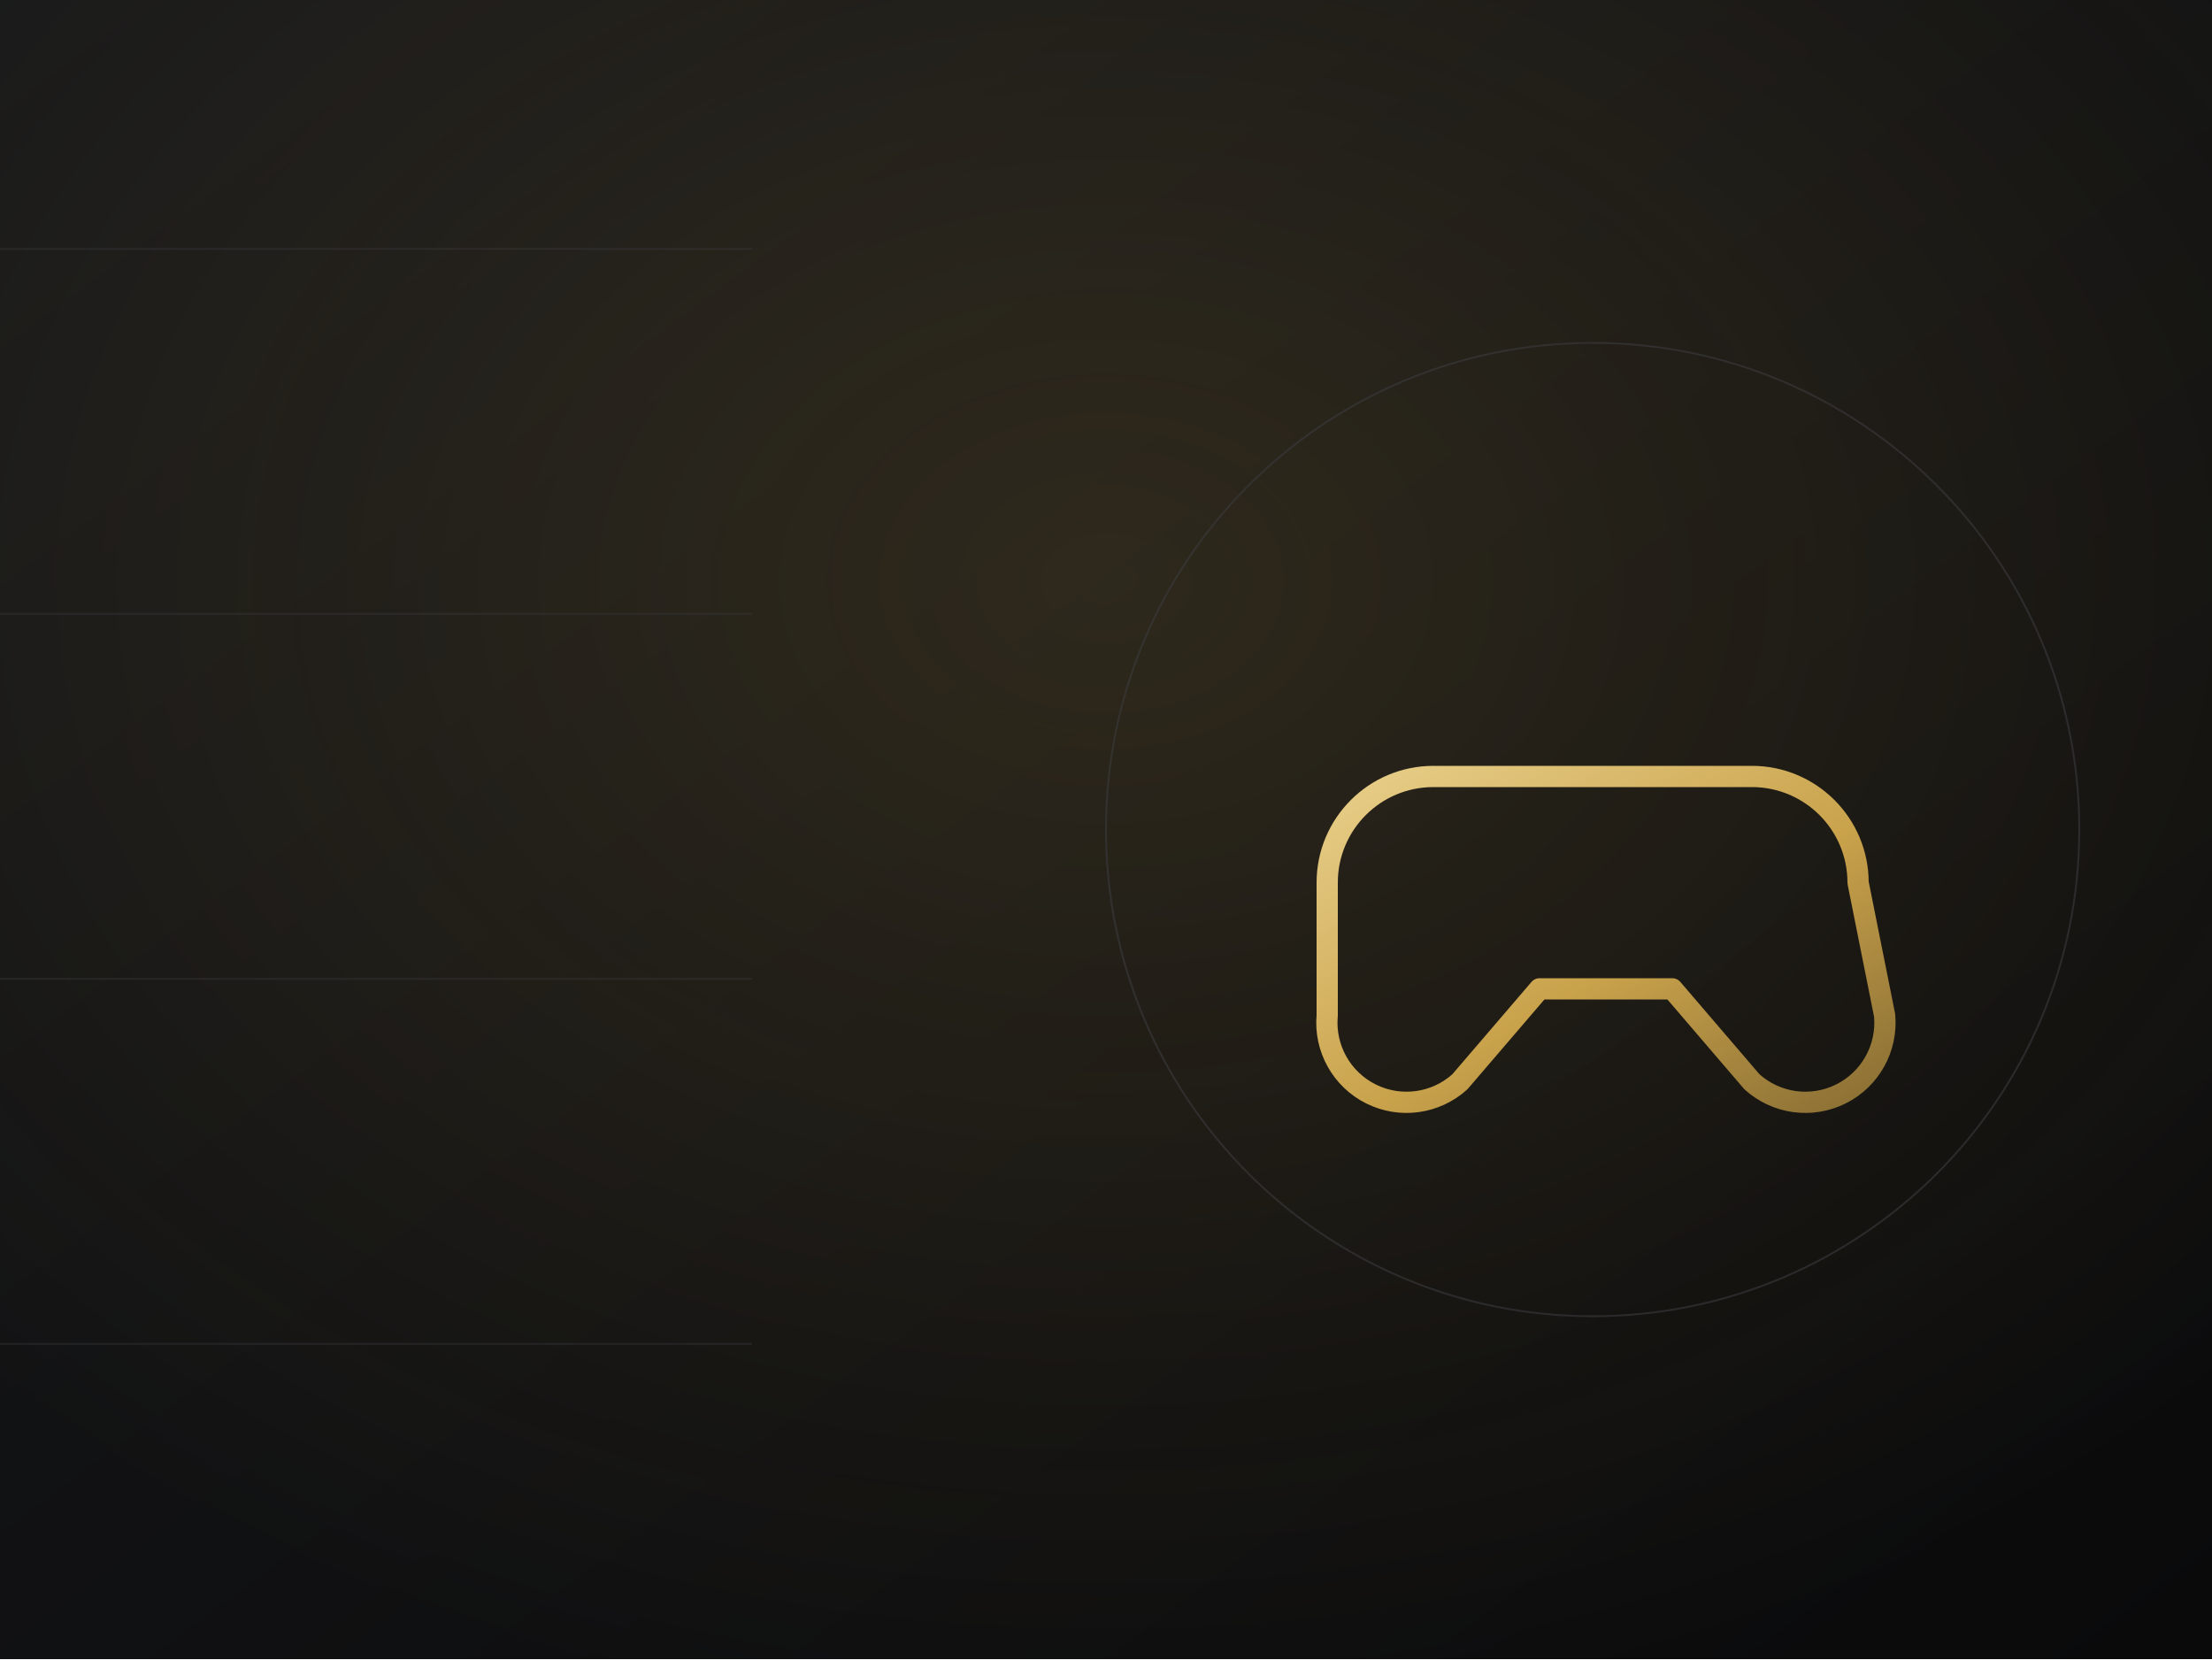
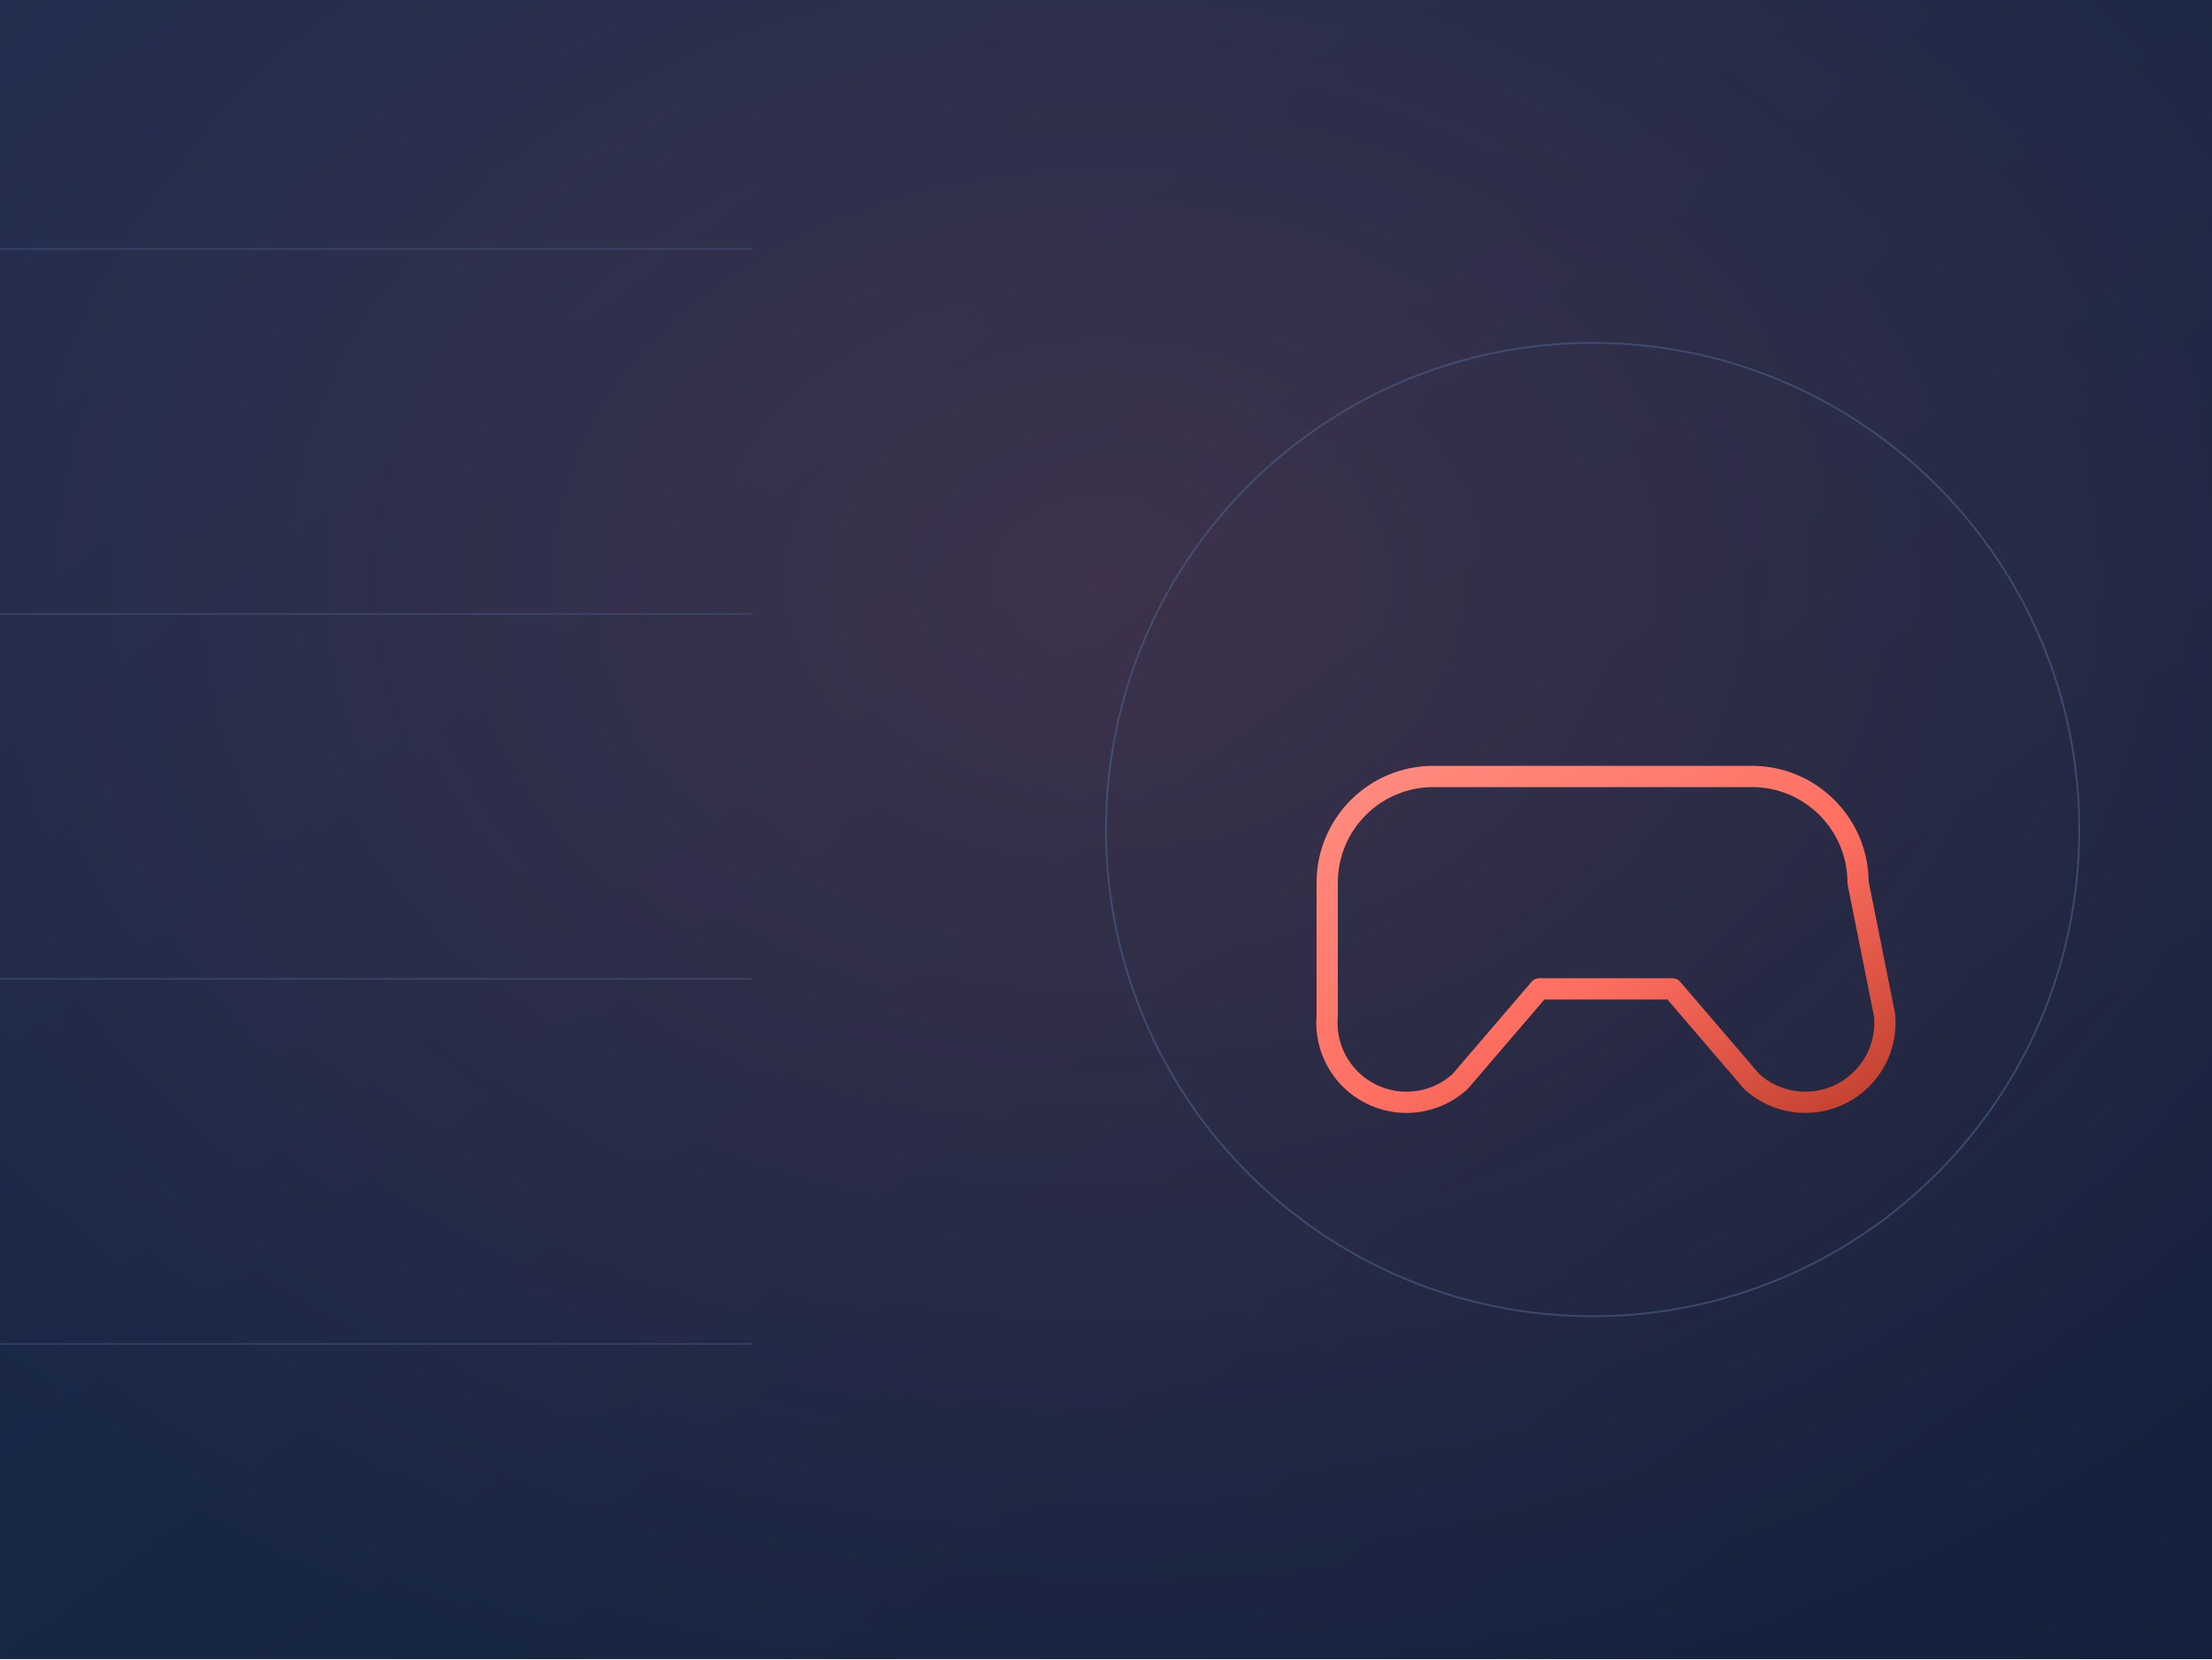
<svg xmlns="http://www.w3.org/2000/svg" viewBox="0 0 1200 900" width="1200" height="900" role="img" aria-hidden="true">
  <defs>
    <linearGradient id="bg-a05f5ddd" x1="0%" y1="0%" x2="100%" y2="100%">
-       <stop offset="0%" stop-color="#17181a" />
-       <stop offset="100%" stop-color="#0a0a0b" />
+       <stop offset="0%" stop-color="#1c2c4e" />
+       <stop offset="100%" stop-color="#14213d" />
    </linearGradient>
    <linearGradient id="gold-a05f5ddd" x1="0%" y1="0%" x2="100%" y2="100%">
-       <stop offset="0%" stop-color="#e8cf8a" />
-       <stop offset="55%" stop-color="#c9a24b" />
-       <stop offset="100%" stop-color="#8a6f34" />
+       <stop offset="0%" stop-color="#ff8d80" />
+       <stop offset="55%" stop-color="#ff6f61" />
+       <stop offset="100%" stop-color="#c13f2e" />
    </linearGradient>
    <radialGradient id="glow-a05f5ddd" cx="50%" cy="35%" r="70%">
-       <stop offset="0%" stop-color="#c9a24b" stop-opacity="0.16" />
-       <stop offset="100%" stop-color="#c9a24b" stop-opacity="0" />
+       <stop offset="0%" stop-color="#ff6f61" stop-opacity="0.16" />
+       <stop offset="100%" stop-color="#ff6f61" stop-opacity="0" />
    </radialGradient>
  </defs>
  <rect x="0" y="0" width="1200" height="900" fill="url(#bg-a05f5ddd)" />
  <rect x="0" y="0" width="1200" height="900" fill="url(#glow-a05f5ddd)" />
-   <circle cx="864.0" cy="450.0" r="264.0" fill="none" stroke="#3a3a3d" stroke-width="1" opacity="0.6" />
+   <circle cx="864.0" cy="450.0" r="264.0" fill="none" stroke="#4a5f88" stroke-width="1" opacity="0.6" />
  <g transform="translate(864.0 450.0) scale(7.200)" stroke="url(#gold-a05f5ddd)" stroke-width="1.6" fill="none" stroke-linecap="round" stroke-linejoin="round">
    <path class="category-tile__icon-path" d="M -20 4 a 8 8 0 0 1 8 -8 h 24 a 8 8 0 0 1 8 8 l 2 10 a 6 6 0 0 1 -10 5 l -6 -7 h -10 l -6 7 a 6 6 0 0 1 -10 -5 z" />
  </g>
-   <line x1="0" y1="135.0" x2="408.0" y2="135.0" stroke="#3a3a3d" stroke-width="1" opacity="0.4" />
-   <line x1="0" y1="333.0" x2="408.0" y2="333.0" stroke="#3a3a3d" stroke-width="1" opacity="0.4" />
-   <line x1="0" y1="531.0" x2="408.0" y2="531.0" stroke="#3a3a3d" stroke-width="1" opacity="0.4" />
-   <line x1="0" y1="729.0" x2="408.0" y2="729.0" stroke="#3a3a3d" stroke-width="1" opacity="0.4" />
+   <line x1="0" y1="135.0" x2="408.0" y2="135.0" stroke="#4a5f88" stroke-width="1" opacity="0.4" />
+   <line x1="0" y1="333.0" x2="408.0" y2="333.0" stroke="#4a5f88" stroke-width="1" opacity="0.4" />
+   <line x1="0" y1="531.0" x2="408.0" y2="531.0" stroke="#4a5f88" stroke-width="1" opacity="0.4" />
+   <line x1="0" y1="729.0" x2="408.0" y2="729.0" stroke="#4a5f88" stroke-width="1" opacity="0.4" />
</svg>
